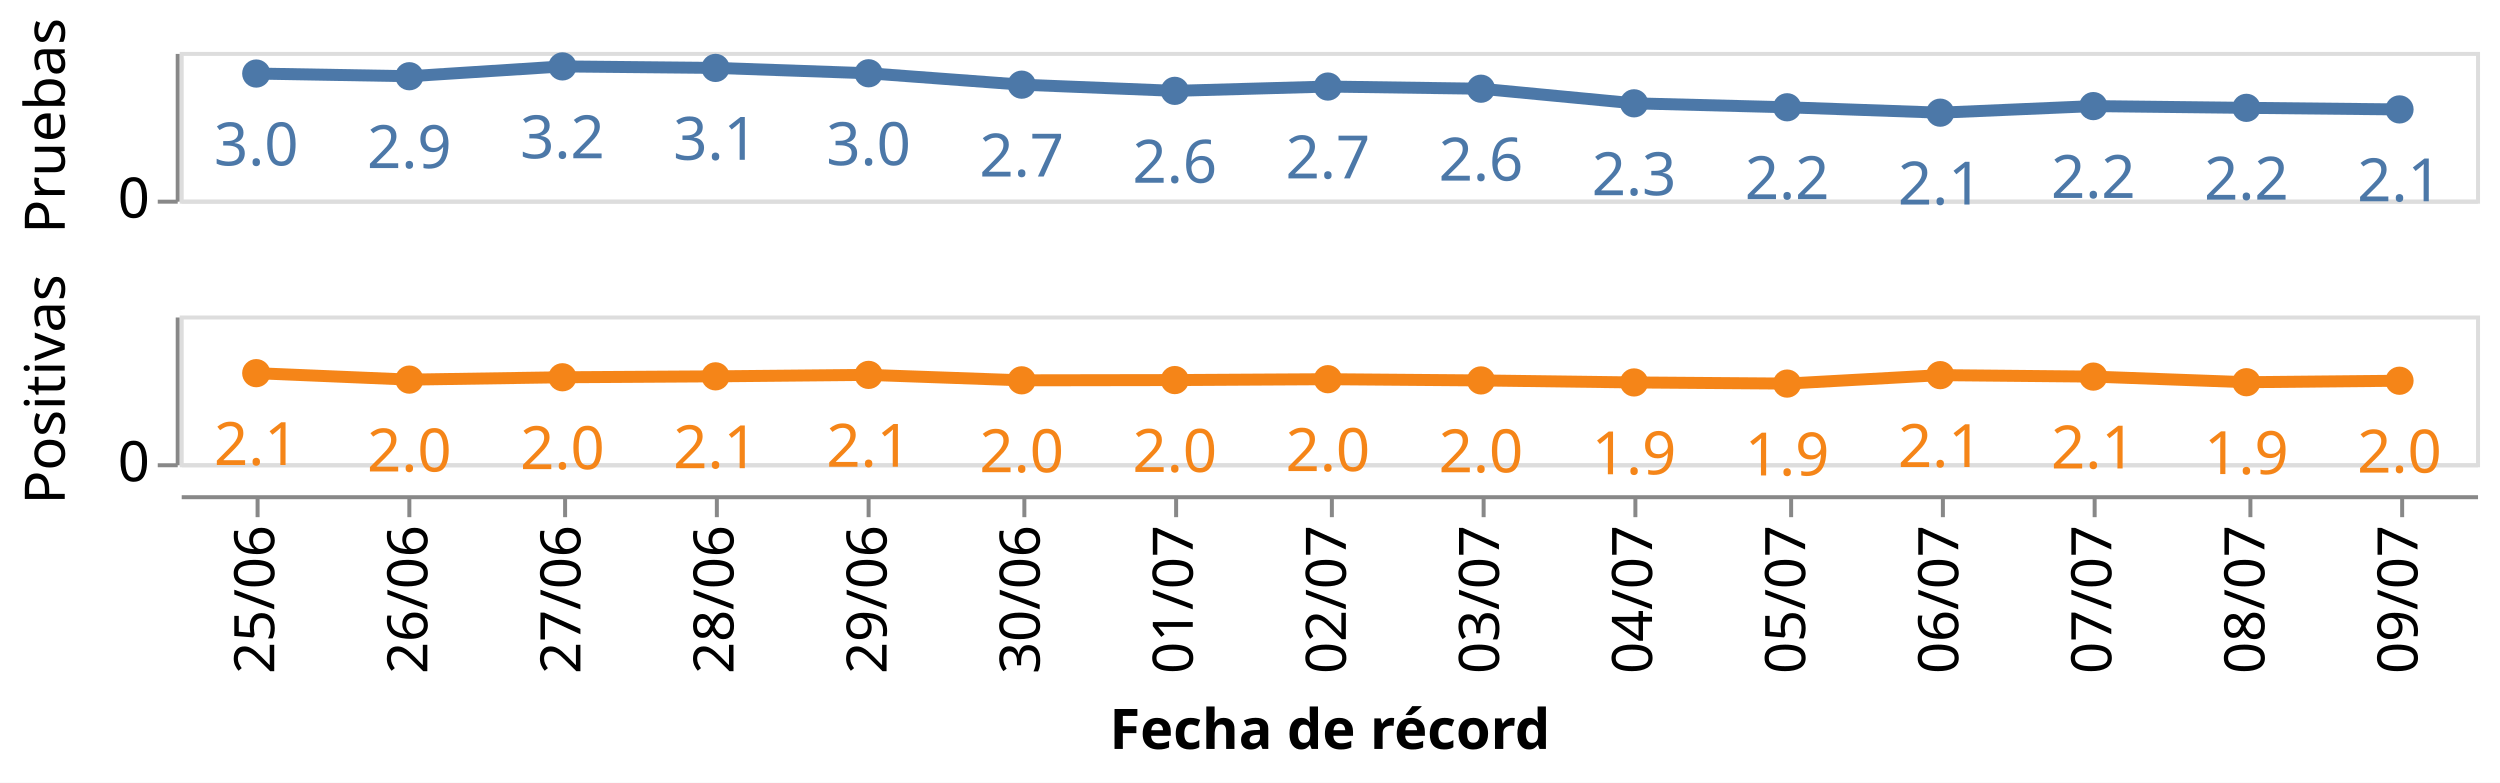
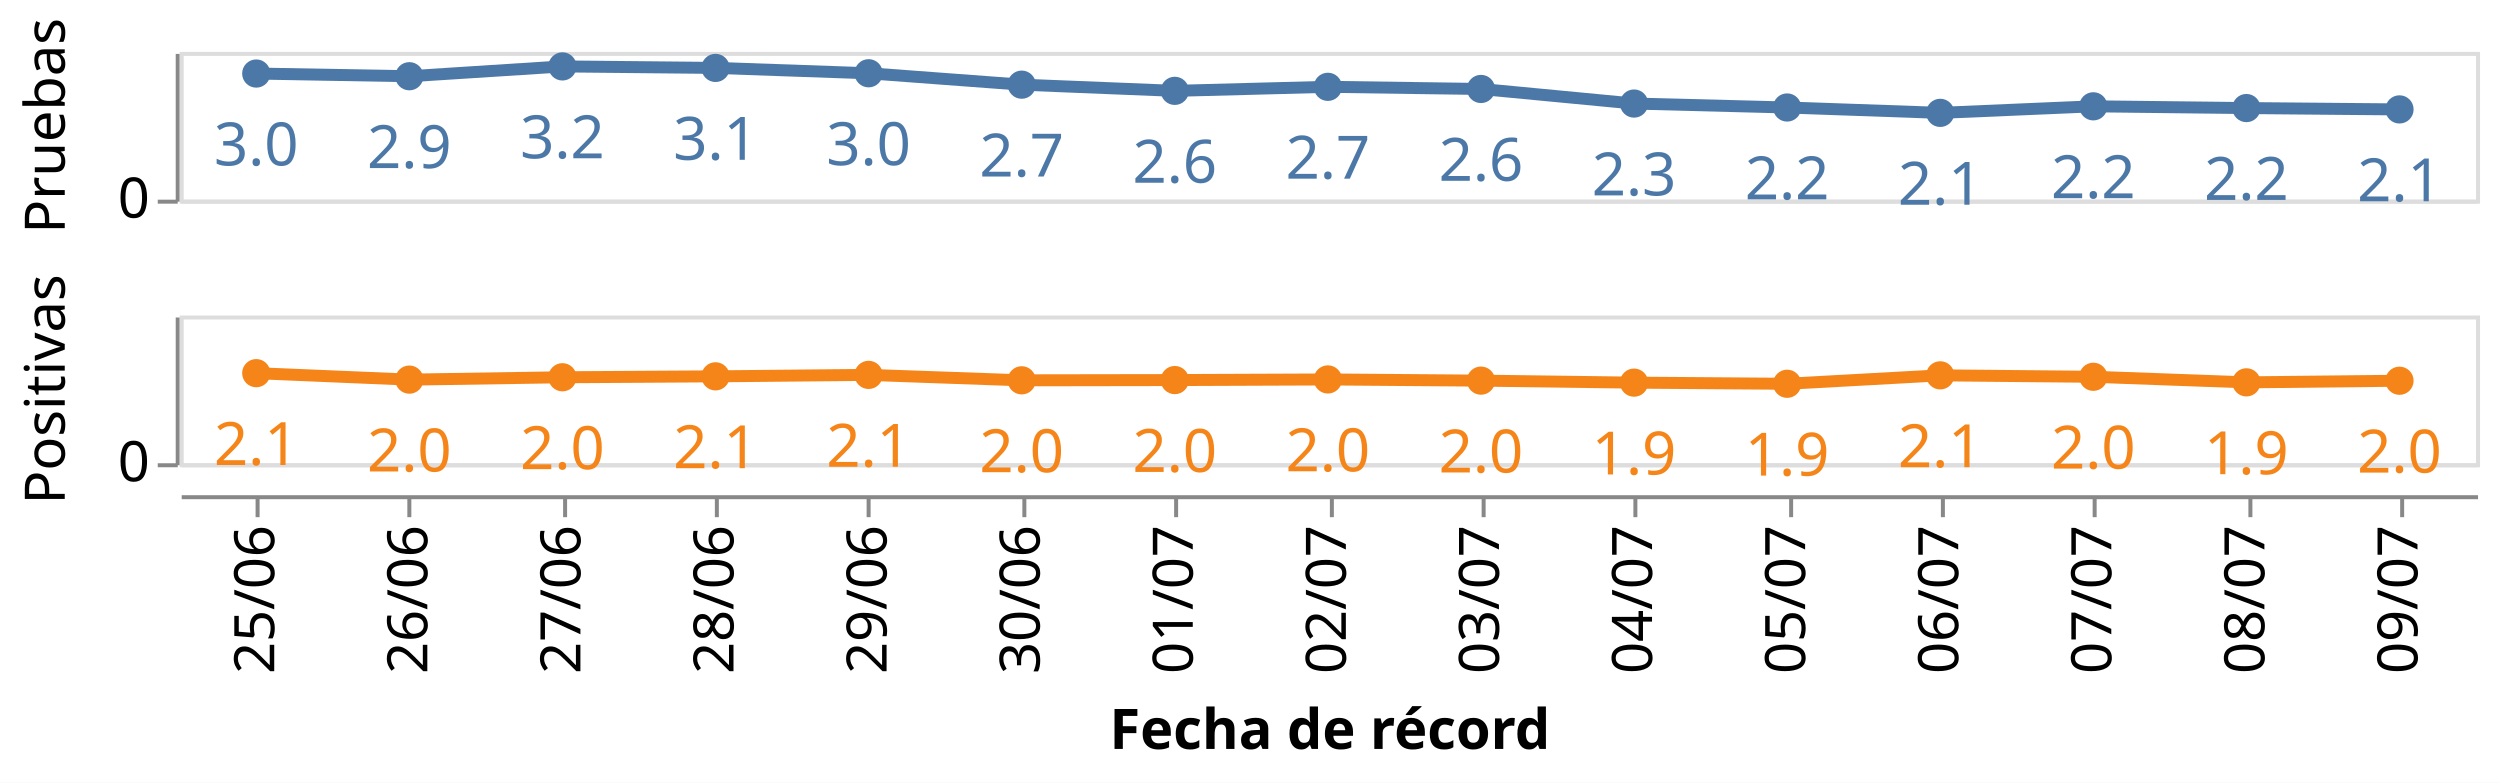
<svg xmlns="http://www.w3.org/2000/svg" class="marks" width="626" height="196" viewBox="0 0 626 196" version="1.1">
  <rect width="626" height="196" style="fill: white;" />
  <g transform="translate(45,13)">
    <g class="mark-group role-frame root">
      <g transform="translate(0,0)">
        <path class="background" d="M0,0h0v0h0Z" style="fill: none;" />
        <g>
          <g class="mark-group role-row-header row_header">
            <g transform="translate(-1,0)">
              <path class="background" d="M0,0h0v37h0Z" style="fill: none;" />
              <g>
                <g class="mark-group role-axis">
                  <g transform="translate(0.5,0.5)">
                    <path class="background" d="M0,0h0v0h0Z" style="pointer-events: none; fill: none;" />
                    <g>
                      <g class="mark-rule role-axis-tick" style="pointer-events: none;">
                        <line transform="translate(0,37)" x2="-5" y2="0" style="fill: none; stroke: #888; stroke-width: 1; opacity: 1;" />
                      </g>
                      <g class="mark-text role-axis-label" style="pointer-events: none;">
                        <text text-anchor="end" transform="translate(-7,41)" style="font-family: sans-serif; font-size: 14px; fill: #000; opacity: 1;">0</text>
                      </g>
                      <g class="mark-rule role-axis-domain" style="pointer-events: none;">
                        <line transform="translate(0,37)" x2="0" y2="-37" style="fill: none; stroke: #888; stroke-width: 1; opacity: 1;" />
                      </g>
                    </g>
                    <path class="foreground" d="" style="pointer-events: none; display: none; fill: none;" />
                  </g>
                </g>
                <g class="mark-group role-title">
                  <g transform="translate(-38.78613,18.5)">
                    <path class="background" d="M0,0h0v0h0Z" style="pointer-events: none; fill: none;" />
                    <g>
                      <g class="mark-text role-title-text" style="pointer-events: none;">
                        <text text-anchor="middle" transform="translate(0,0) rotate(-90) translate(0,11)" style="font-family: sans-serif; font-size: 14px; fill: #000; opacity: 1;">Pruebas</text>
                      </g>
                    </g>
                    <path class="foreground" d="" style="pointer-events: none; display: none; fill: none;" />
                  </g>
                </g>
              </g>
              <path class="foreground" d="" style="display: none; fill: none;" />
            </g>
            <g transform="translate(-1,66)">
              <path class="background" d="M0,0h0v37h0Z" style="fill: none;" />
              <g>
                <g class="mark-group role-axis">
                  <g transform="translate(0.5,0.5)">
                    <path class="background" d="M0,0h0v0h0Z" style="pointer-events: none; fill: none;" />
                    <g>
                      <g class="mark-rule role-axis-tick" style="pointer-events: none;">
                        <line transform="translate(0,37)" x2="-5" y2="0" style="fill: none; stroke: #888; stroke-width: 1; opacity: 1;" />
                      </g>
                      <g class="mark-text role-axis-label" style="pointer-events: none;">
                        <text text-anchor="end" transform="translate(-7,41)" style="font-family: sans-serif; font-size: 14px; fill: #000; opacity: 1;">0</text>
                      </g>
                      <g class="mark-rule role-axis-domain" style="pointer-events: none;">
                        <line transform="translate(0,37)" x2="0" y2="-37" style="fill: none; stroke: #888; stroke-width: 1; opacity: 1;" />
                      </g>
                    </g>
                    <path class="foreground" d="" style="pointer-events: none; display: none; fill: none;" />
                  </g>
                </g>
                <g class="mark-group role-title">
                  <g transform="translate(-38.78613,18.5)">
                    <path class="background" d="M0,0h0v0h0Z" style="pointer-events: none; fill: none;" />
                    <g>
                      <g class="mark-text role-title-text" style="pointer-events: none;">
                        <text text-anchor="middle" transform="translate(0,0) rotate(-90) translate(0,11)" style="font-family: sans-serif; font-size: 14px; fill: #000; opacity: 1;">Positivas</text>
                      </g>
                    </g>
                    <path class="foreground" d="" style="pointer-events: none; display: none; fill: none;" />
                  </g>
                </g>
              </g>
              <path class="foreground" d="" style="display: none; fill: none;" />
            </g>
          </g>
          <g class="mark-group role-column-footer column_footer">
            <g transform="translate(0,111)">
              <path class="background" d="M0,0h575v0h-575Z" style="fill: none;" />
              <g>
                <g class="mark-group role-axis">
                  <g transform="translate(0.5,0.5)">
                    <path class="background" d="M0,0h0v0h0Z" style="pointer-events: none; fill: none;" />
                    <g>
                      <g class="mark-rule role-axis-tick" style="pointer-events: none;">
                        <line transform="translate(19,0)" x2="0" y2="5" style="fill: none; stroke: #888; stroke-width: 1; opacity: 1;" />
                        <line transform="translate(57,0)" x2="0" y2="5" style="fill: none; stroke: #888; stroke-width: 1; opacity: 1;" />
                        <line transform="translate(96,0)" x2="0" y2="5" style="fill: none; stroke: #888; stroke-width: 1; opacity: 1;" />
                        <line transform="translate(134,0)" x2="0" y2="5" style="fill: none; stroke: #888; stroke-width: 1; opacity: 1;" />
                        <line transform="translate(172,0)" x2="0" y2="5" style="fill: none; stroke: #888; stroke-width: 1; opacity: 1;" />
                        <line transform="translate(211,0)" x2="0" y2="5" style="fill: none; stroke: #888; stroke-width: 1; opacity: 1;" />
                        <line transform="translate(249,0)" x2="0" y2="5" style="fill: none; stroke: #888; stroke-width: 1; opacity: 1;" />
                        <line transform="translate(288,0)" x2="0" y2="5" style="fill: none; stroke: #888; stroke-width: 1; opacity: 1;" />
                        <line transform="translate(326,0)" x2="0" y2="5" style="fill: none; stroke: #888; stroke-width: 1; opacity: 1;" />
                        <line transform="translate(364,0)" x2="0" y2="5" style="fill: none; stroke: #888; stroke-width: 1; opacity: 1;" />
                        <line transform="translate(403,0)" x2="0" y2="5" style="fill: none; stroke: #888; stroke-width: 1; opacity: 1;" />
                        <line transform="translate(441,0)" x2="0" y2="5" style="fill: none; stroke: #888; stroke-width: 1; opacity: 1;" />
                        <line transform="translate(479,0)" x2="0" y2="5" style="fill: none; stroke: #888; stroke-width: 1; opacity: 1;" />
                        <line transform="translate(518,0)" x2="0" y2="5" style="fill: none; stroke: #888; stroke-width: 1; opacity: 1;" />
                        <line transform="translate(556,0)" x2="0" y2="5" style="fill: none; stroke: #888; stroke-width: 1; opacity: 1;" />
                      </g>
                      <g class="mark-text role-axis-label" style="pointer-events: none;">
                        <text text-anchor="end" transform="translate(19.16667,7) rotate(270) translate(0,4)" style="font-family: sans-serif; font-size: 14px; fill: #000; opacity: 1;">25/06</text>
                        <text text-anchor="end" transform="translate(57.5,7) rotate(270) translate(0,4)" style="font-family: sans-serif; font-size: 14px; fill: #000; opacity: 1;">26/06</text>
                        <text text-anchor="end" transform="translate(95.83333,7) rotate(270) translate(0,4)" style="font-family: sans-serif; font-size: 14px; fill: #000; opacity: 1;">27/06</text>
                        <text text-anchor="end" transform="translate(134.1667,7) rotate(270) translate(0,4)" style="font-family: sans-serif; font-size: 14px; fill: #000; opacity: 1;">28/06</text>
                        <text text-anchor="end" transform="translate(172.5,7) rotate(270) translate(0,4)" style="font-family: sans-serif; font-size: 14px; fill: #000; opacity: 1;">29/06</text>
                        <text text-anchor="end" transform="translate(210.8333,7) rotate(270) translate(0,4)" style="font-family: sans-serif; font-size: 14px; fill: #000; opacity: 1;">30/06</text>
                        <text text-anchor="end" transform="translate(249.1667,7) rotate(270) translate(0,4)" style="font-family: sans-serif; font-size: 14px; fill: #000; opacity: 1;">01/07</text>
                        <text text-anchor="end" transform="translate(287.5,7) rotate(270) translate(0,4)" style="font-family: sans-serif; font-size: 14px; fill: #000; opacity: 1;">02/07</text>
                        <text text-anchor="end" transform="translate(325.8333,7) rotate(270) translate(0,4)" style="font-family: sans-serif; font-size: 14px; fill: #000; opacity: 1;">03/07</text>
                        <text text-anchor="end" transform="translate(364.1667,7) rotate(270) translate(0,4)" style="font-family: sans-serif; font-size: 14px; fill: #000; opacity: 1;">04/07</text>
                        <text text-anchor="end" transform="translate(402.5,7) rotate(270) translate(0,4)" style="font-family: sans-serif; font-size: 14px; fill: #000; opacity: 1;">05/07</text>
                        <text text-anchor="end" transform="translate(440.8333,7) rotate(270) translate(0,4)" style="font-family: sans-serif; font-size: 14px; fill: #000; opacity: 1;">06/07</text>
                        <text text-anchor="end" transform="translate(479.1667,7) rotate(270) translate(0,4)" style="font-family: sans-serif; font-size: 14px; fill: #000; opacity: 1;">07/07</text>
                        <text text-anchor="end" transform="translate(517.5,7) rotate(270) translate(0,4)" style="font-family: sans-serif; font-size: 14px; fill: #000; opacity: 1;">08/07</text>
                        <text text-anchor="end" transform="translate(555.8333,7) rotate(270) translate(0,4)" style="font-family: sans-serif; font-size: 14px; fill: #000; opacity: 1;">09/07</text>
                      </g>
                      <g class="mark-rule role-axis-domain" style="pointer-events: none;">
                        <line transform="translate(0,0)" x2="575" y2="0" style="fill: none; stroke: #888; stroke-width: 1; opacity: 1;" />
                      </g>
                      <g class="mark-text role-axis-title" style="pointer-events: none;">
                        <text text-anchor="middle" transform="translate(287.5,63.03418)" style="font-family: sans-serif; font-size: 14px; font-weight: bold; fill: #000; opacity: 1;">Fecha de récord</text>
                      </g>
                    </g>
                    <path class="foreground" d="" style="pointer-events: none; display: none; fill: none;" />
                  </g>
                </g>
              </g>
              <path class="foreground" d="" style="display: none; fill: none;" />
            </g>
          </g>
          <g class="mark-group role-scope cell">
            <g transform="translate(0,0)">
              <path class="background" d="M0.5,0.5h575v37h-575Z" style="fill: none; stroke: #ddd;" />
              <g>
                <g class="mark-group role-axis">
                  <g transform="translate(0.5,0.5)">
                    <path class="background" d="M0,0h0v0h0Z" style="pointer-events: none; fill: none;" />
                    <g>
                      <g class="mark-rule role-axis-grid" style="pointer-events: none;">
                        <line transform="translate(0,37)" x2="575" y2="0" style="fill: none; stroke: #ddd; stroke-width: 1; opacity: 1;" />
                      </g>
                    </g>
                    <path class="foreground" d="" style="pointer-events: none; display: none; fill: none;" />
                  </g>
                </g>
                <g class="mark-group role-scope child_layer_0_layer_0_pathgroup">
                  <g transform="translate(0,0)">
                    <path class="background" d="M0,0h575v37h-575Z" style="fill: none;" />
                    <g>
                      <g class="mark-line role-mark child_layer_0_layer_0_marks">
-                         <path d="M19.167,5.415L57.5,6.088L95.833,3.63L134.167,4.008L172.5,5.346L210.833,8.202L249.167,9.749L287.5,8.673L325.833,9.214L364.167,12.873L402.5,13.862L440.833,15.215L479.167,13.568L517.5,14.005L555.833,14.398" style="fill: none; stroke: #4c78a8; stroke-width: 3;" />
+                         <path d="M19.167,5.415L57.5,6.089L95.833,3.63L134.167,4.007L172.5,5.346L210.833,8.201L249.167,9.748L287.5,8.741L325.833,9.277L364.167,12.929L402.5,13.915L440.833,15.261L479.167,13.622L517.5,14.059L555.833,14.397" style="fill: none; stroke: #4c78a8; stroke-width: 3;" />
                      </g>
                    </g>
                    <path class="foreground" d="" style="display: none; fill: none;" />
                  </g>
                </g>
                <g class="mark-symbol role-mark child_layer_0_layer_1_marks">
-                   <path transform="translate(555.8333,14.39819)" d="M3.536,0A3.536,3.536,0,1,1,-3.536,0A3.536,3.536,0,1,1,3.536,0" style="fill: #4c78a8; stroke-width: 2; opacity: 1;" />
-                   <path transform="translate(517.5,14.00492)" d="M3.536,0A3.536,3.536,0,1,1,-3.536,0A3.536,3.536,0,1,1,3.536,0" style="fill: #4c78a8; stroke-width: 2; opacity: 1;" />
-                   <path transform="translate(479.1667,13.56762)" d="M3.536,0A3.536,3.536,0,1,1,-3.536,0A3.536,3.536,0,1,1,3.536,0" style="fill: #4c78a8; stroke-width: 2; opacity: 1;" />
-                   <path transform="translate(440.8333,15.21475)" d="M3.536,0A3.536,3.536,0,1,1,-3.536,0A3.536,3.536,0,1,1,3.536,0" style="fill: #4c78a8; stroke-width: 2; opacity: 1;" />
-                   <path transform="translate(402.5,13.86189)" d="M3.536,0A3.536,3.536,0,1,1,-3.536,0A3.536,3.536,0,1,1,3.536,0" style="fill: #4c78a8; stroke-width: 2; opacity: 1;" />
-                   <path transform="translate(364.1667,12.87252)" d="M3.536,0A3.536,3.536,0,1,1,-3.536,0A3.536,3.536,0,1,1,3.536,0" style="fill: #4c78a8; stroke-width: 2; opacity: 1;" />
-                   <path transform="translate(325.8333,9.21444)" d="M3.536,0A3.536,3.536,0,1,1,-3.536,0A3.536,3.536,0,1,1,3.536,0" style="fill: #4c78a8; stroke-width: 2; opacity: 1;" />
-                   <path transform="translate(287.5,8.672957)" d="M3.536,0A3.536,3.536,0,1,1,-3.536,0A3.536,3.536,0,1,1,3.536,0" style="fill: #4c78a8; stroke-width: 2; opacity: 1;" />
-                   <path transform="translate(249.1667,9.749273)" d="M3.536,0A3.536,3.536,0,1,1,-3.536,0A3.536,3.536,0,1,1,3.536,0" style="fill: #4c78a8; stroke-width: 2; opacity: 1;" />
-                   <path transform="translate(210.8333,8.20197)" d="M3.536,0A3.536,3.536,0,1,1,-3.536,0A3.536,3.536,0,1,1,3.536,0" style="fill: #4c78a8; stroke-width: 2; opacity: 1;" />
-                   <path transform="translate(172.5,5.346157)" d="M3.536,0A3.536,3.536,0,1,1,-3.536,0A3.536,3.536,0,1,1,3.536,0" style="fill: #4c78a8; stroke-width: 2; opacity: 1;" />
-                   <path transform="translate(134.1667,4.007771)" d="M3.536,0A3.536,3.536,0,1,1,-3.536,0A3.536,3.536,0,1,1,3.536,0" style="fill: #4c78a8; stroke-width: 2; opacity: 1;" />
-                   <path transform="translate(95.83333,3.630461)" d="M3.536,0A3.536,3.536,0,1,1,-3.536,0A3.536,3.536,0,1,1,3.536,0" style="fill: #4c78a8; stroke-width: 2; opacity: 1;" />
-                   <path transform="translate(57.5,6.087813)" d="M3.536,0A3.536,3.536,0,1,1,-3.536,0A3.536,3.536,0,1,1,3.536,0" style="fill: #4c78a8; stroke-width: 2; opacity: 1;" />
+                   <path transform="translate(555.8333,14.39677)" d="M3.536,0A3.536,3.536,0,1,1,-3.536,0A3.536,3.536,0,1,1,3.536,0" style="fill: #4c78a8; stroke-width: 2; opacity: 1;" />
+                   <path transform="translate(517.5,14.05891)" d="M3.536,0A3.536,3.536,0,1,1,-3.536,0A3.536,3.536,0,1,1,3.536,0" style="fill: #4c78a8; stroke-width: 2; opacity: 1;" />
+                   <path transform="translate(479.1667,13.62236)" d="M3.536,0A3.536,3.536,0,1,1,-3.536,0A3.536,3.536,0,1,1,3.536,0" style="fill: #4c78a8; stroke-width: 2; opacity: 1;" />
+                   <path transform="translate(440.8333,15.26053)" d="M3.536,0A3.536,3.536,0,1,1,-3.536,0A3.536,3.536,0,1,1,3.536,0" style="fill: #4c78a8; stroke-width: 2; opacity: 1;" />
+                   <path transform="translate(402.5,13.91545)" d="M3.536,0A3.536,3.536,0,1,1,-3.536,0A3.536,3.536,0,1,1,3.536,0" style="fill: #4c78a8; stroke-width: 2; opacity: 1;" />
+                   <path transform="translate(364.1667,12.92934)" d="M3.536,0A3.536,3.536,0,1,1,-3.536,0A3.536,3.536,0,1,1,3.536,0" style="fill: #4c78a8; stroke-width: 2; opacity: 1;" />
+                   <path transform="translate(325.8333,9.277098)" d="M3.536,0A3.536,3.536,0,1,1,-3.536,0A3.536,3.536,0,1,1,3.536,0" style="fill: #4c78a8; stroke-width: 2; opacity: 1;" />
+                   <path transform="translate(287.5,8.741317)" d="M3.536,0A3.536,3.536,0,1,1,-3.536,0A3.536,3.536,0,1,1,3.536,0" style="fill: #4c78a8; stroke-width: 2; opacity: 1;" />
+                   <path transform="translate(249.1667,9.748488)" d="M3.536,0A3.536,3.536,0,1,1,-3.536,0A3.536,3.536,0,1,1,3.536,0" style="fill: #4c78a8; stroke-width: 2; opacity: 1;" />
+                   <path transform="translate(210.8333,8.201321)" d="M3.536,0A3.536,3.536,0,1,1,-3.536,0A3.536,3.536,0,1,1,3.536,0" style="fill: #4c78a8; stroke-width: 2; opacity: 1;" />
+                   <path transform="translate(172.5,5.345754)" d="M3.536,0A3.536,3.536,0,1,1,-3.536,0A3.536,3.536,0,1,1,3.536,0" style="fill: #4c78a8; stroke-width: 2; opacity: 1;" />
+                   <path transform="translate(134.1667,4.007471)" d="M3.536,0A3.536,3.536,0,1,1,-3.536,0A3.536,3.536,0,1,1,3.536,0" style="fill: #4c78a8; stroke-width: 2; opacity: 1;" />
+                   <path transform="translate(95.83333,3.630195)" d="M3.536,0A3.536,3.536,0,1,1,-3.536,0A3.536,3.536,0,1,1,3.536,0" style="fill: #4c78a8; stroke-width: 2; opacity: 1;" />
+                   <path transform="translate(57.5,6.089021)" d="M3.536,0A3.536,3.536,0,1,1,-3.536,0A3.536,3.536,0,1,1,3.536,0" style="fill: #4c78a8; stroke-width: 2; opacity: 1;" />
                  <path transform="translate(19.16667,5.414901)" d="M3.536,0A3.536,3.536,0,1,1,-3.536,0A3.536,3.536,0,1,1,3.536,0" style="fill: #4c78a8; stroke-width: 2; opacity: 1;" />
                </g>
                <g class="mark-text role-mark child_layer_1_marks">
-                   <text text-anchor="middle" transform="translate(555.8333,37.39819)" style="font-family: sans-serif; font-size: 15px; fill: #4c78a8;">2.1</text>
-                   <text text-anchor="middle" transform="translate(517.5,37.00492)" style="font-family: sans-serif; font-size: 15px; fill: #4c78a8;">2.2</text>
-                   <text text-anchor="middle" transform="translate(479.1667,36.56762)" style="font-family: sans-serif; font-size: 15px; fill: #4c78a8;">2.2</text>
-                   <text text-anchor="middle" transform="translate(440.8333,38.21475)" style="font-family: sans-serif; font-size: 15px; fill: #4c78a8;">2.1</text>
-                   <text text-anchor="middle" transform="translate(402.5,36.86189)" style="font-family: sans-serif; font-size: 15px; fill: #4c78a8;">2.2</text>
-                   <text text-anchor="middle" transform="translate(364.1667,35.87252)" style="font-family: sans-serif; font-size: 15px; fill: #4c78a8;">2.3</text>
-                   <text text-anchor="middle" transform="translate(325.8333,32.21444)" style="font-family: sans-serif; font-size: 15px; fill: #4c78a8;">2.6</text>
-                   <text text-anchor="middle" transform="translate(287.5,31.67296)" style="font-family: sans-serif; font-size: 15px; fill: #4c78a8;">2.7</text>
-                   <text text-anchor="middle" transform="translate(249.1667,32.74927)" style="font-family: sans-serif; font-size: 15px; fill: #4c78a8;">2.6</text>
-                   <text text-anchor="middle" transform="translate(210.8333,31.20197)" style="font-family: sans-serif; font-size: 15px; fill: #4c78a8;">2.7</text>
-                   <text text-anchor="middle" transform="translate(172.5,28.34616)" style="font-family: sans-serif; font-size: 15px; fill: #4c78a8;">3.0</text>
-                   <text text-anchor="middle" transform="translate(134.1667,27.00777)" style="font-family: sans-serif; font-size: 15px; fill: #4c78a8;">3.1</text>
-                   <text text-anchor="middle" transform="translate(95.83333,26.63046)" style="font-family: sans-serif; font-size: 15px; fill: #4c78a8;">3.2</text>
-                   <text text-anchor="middle" transform="translate(57.5,29.08781)" style="font-family: sans-serif; font-size: 15px; fill: #4c78a8;">2.9</text>
+                   <text text-anchor="middle" transform="translate(555.8333,37.39677)" style="font-family: sans-serif; font-size: 15px; fill: #4c78a8;">2.1</text>
+                   <text text-anchor="middle" transform="translate(517.5,37.05891)" style="font-family: sans-serif; font-size: 15px; fill: #4c78a8;">2.2</text>
+                   <text text-anchor="middle" transform="translate(479.1667,36.62236)" style="font-family: sans-serif; font-size: 15px; fill: #4c78a8;">2.2</text>
+                   <text text-anchor="middle" transform="translate(440.8333,38.26053)" style="font-family: sans-serif; font-size: 15px; fill: #4c78a8;">2.1</text>
+                   <text text-anchor="middle" transform="translate(402.5,36.91545)" style="font-family: sans-serif; font-size: 15px; fill: #4c78a8;">2.2</text>
+                   <text text-anchor="middle" transform="translate(364.1667,35.92934)" style="font-family: sans-serif; font-size: 15px; fill: #4c78a8;">2.3</text>
+                   <text text-anchor="middle" transform="translate(325.8333,32.2771)" style="font-family: sans-serif; font-size: 15px; fill: #4c78a8;">2.6</text>
+                   <text text-anchor="middle" transform="translate(287.5,31.74132)" style="font-family: sans-serif; font-size: 15px; fill: #4c78a8;">2.7</text>
+                   <text text-anchor="middle" transform="translate(249.1667,32.74849)" style="font-family: sans-serif; font-size: 15px; fill: #4c78a8;">2.6</text>
+                   <text text-anchor="middle" transform="translate(210.8333,31.20132)" style="font-family: sans-serif; font-size: 15px; fill: #4c78a8;">2.7</text>
+                   <text text-anchor="middle" transform="translate(172.5,28.34575)" style="font-family: sans-serif; font-size: 15px; fill: #4c78a8;">3.0</text>
+                   <text text-anchor="middle" transform="translate(134.1667,27.00747)" style="font-family: sans-serif; font-size: 15px; fill: #4c78a8;">3.1</text>
+                   <text text-anchor="middle" transform="translate(95.83333,26.6302)" style="font-family: sans-serif; font-size: 15px; fill: #4c78a8;">3.2</text>
+                   <text text-anchor="middle" transform="translate(57.5,29.08902)" style="font-family: sans-serif; font-size: 15px; fill: #4c78a8;">2.9</text>
                  <text text-anchor="middle" transform="translate(19.16667,28.4149)" style="font-family: sans-serif; font-size: 15px; fill: #4c78a8;">3.0</text>
                </g>
              </g>
              <path class="foreground" d="" style="display: none; fill: none;" />
            </g>
            <g transform="translate(0,66)">
              <path class="background" d="M0.5,0.5h575v37h-575Z" style="fill: none; stroke: #ddd;" />
              <g>
                <g class="mark-group role-axis">
                  <g transform="translate(0.5,0.5)">
                    <path class="background" d="M0,0h0v0h0Z" style="pointer-events: none; fill: none;" />
                    <g>
                      <g class="mark-rule role-axis-grid" style="pointer-events: none;">
                        <line transform="translate(0,37)" x2="575" y2="0" style="fill: none; stroke: #ddd; stroke-width: 1; opacity: 1;" />
                      </g>
                    </g>
                    <path class="foreground" d="" style="pointer-events: none; display: none; fill: none;" />
                  </g>
                </g>
                <g class="mark-group role-scope child_layer_0_layer_0_pathgroup">
                  <g transform="translate(0,0)">
                    <path class="background" d="M0,0h575v37h-575Z" style="fill: none;" />
                    <g>
                      <g class="mark-line role-mark child_layer_0_layer_0_marks">
-                         <path d="M19.167,14.439L57.5,16.057L95.833,15.468L134.167,15.235L172.5,14.872L210.833,16.233L249.167,16.169L287.5,15.951L325.833,16.26L364.167,16.763L402.5,17.05L440.833,14.935L479.167,15.301L517.5,16.706L555.833,16.338" style="fill: none; stroke: #f58518; stroke-width: 3;" />
+                         <path d="M19.167,14.439L57.5,16.057L95.833,15.468L134.167,15.235L172.5,14.872L210.833,16.233L249.167,16.169L287.5,16.012L325.833,16.311L364.167,16.813L402.5,17.098L440.833,14.986L479.167,15.346L517.5,16.741L555.833,16.338" style="fill: none; stroke: #f58518; stroke-width: 3;" />
                      </g>
                    </g>
                    <path class="foreground" d="" style="display: none; fill: none;" />
                  </g>
                </g>
                <g class="mark-symbol role-mark child_layer_0_layer_1_marks">
                  <path transform="translate(555.8333,16.33766)" d="M3.536,0A3.536,3.536,0,1,1,-3.536,0A3.536,3.536,0,1,1,3.536,0" style="fill: #f58518; stroke-width: 2; opacity: 1;" />
-                   <path transform="translate(517.5,16.70594)" d="M3.536,0A3.536,3.536,0,1,1,-3.536,0A3.536,3.536,0,1,1,3.536,0" style="fill: #f58518; stroke-width: 2; opacity: 1;" />
-                   <path transform="translate(479.1667,15.30075)" d="M3.536,0A3.536,3.536,0,1,1,-3.536,0A3.536,3.536,0,1,1,3.536,0" style="fill: #f58518; stroke-width: 2; opacity: 1;" />
-                   <path transform="translate(440.8333,14.9348)" d="M3.536,0A3.536,3.536,0,1,1,-3.536,0A3.536,3.536,0,1,1,3.536,0" style="fill: #f58518; stroke-width: 2; opacity: 1;" />
-                   <path transform="translate(402.5,17.04982)" d="M3.536,0A3.536,3.536,0,1,1,-3.536,0A3.536,3.536,0,1,1,3.536,0" style="fill: #f58518; stroke-width: 2; opacity: 1;" />
-                   <path transform="translate(364.1667,16.76327)" d="M3.536,0A3.536,3.536,0,1,1,-3.536,0A3.536,3.536,0,1,1,3.536,0" style="fill: #f58518; stroke-width: 2; opacity: 1;" />
-                   <path transform="translate(325.8333,16.25961)" d="M3.536,0A3.536,3.536,0,1,1,-3.536,0A3.536,3.536,0,1,1,3.536,0" style="fill: #f58518; stroke-width: 2; opacity: 1;" />
-                   <path transform="translate(287.5,15.9507)" d="M3.536,0A3.536,3.536,0,1,1,-3.536,0A3.536,3.536,0,1,1,3.536,0" style="fill: #f58518; stroke-width: 2; opacity: 1;" />
+                   <path transform="translate(517.5,16.7413)" d="M3.536,0A3.536,3.536,0,1,1,-3.536,0A3.536,3.536,0,1,1,3.536,0" style="fill: #f58518; stroke-width: 2; opacity: 1;" />
+                   <path transform="translate(479.1667,15.34562)" d="M3.536,0A3.536,3.536,0,1,1,-3.536,0A3.536,3.536,0,1,1,3.536,0" style="fill: #f58518; stroke-width: 2; opacity: 1;" />
+                   <path transform="translate(440.8333,14.986)" d="M3.536,0A3.536,3.536,0,1,1,-3.536,0A3.536,3.536,0,1,1,3.536,0" style="fill: #f58518; stroke-width: 2; opacity: 1;" />
+                   <path transform="translate(402.5,17.09767)" d="M3.536,0A3.536,3.536,0,1,1,-3.536,0A3.536,3.536,0,1,1,3.536,0" style="fill: #f58518; stroke-width: 2; opacity: 1;" />
+                   <path transform="translate(364.1667,16.81322)" d="M3.536,0A3.536,3.536,0,1,1,-3.536,0A3.536,3.536,0,1,1,3.536,0" style="fill: #f58518; stroke-width: 2; opacity: 1;" />
+                   <path transform="translate(325.8333,16.31097)" d="M3.536,0A3.536,3.536,0,1,1,-3.536,0A3.536,3.536,0,1,1,3.536,0" style="fill: #f58518; stroke-width: 2; opacity: 1;" />
+                   <path transform="translate(287.5,16.01215)" d="M3.536,0A3.536,3.536,0,1,1,-3.536,0A3.536,3.536,0,1,1,3.536,0" style="fill: #f58518; stroke-width: 2; opacity: 1;" />
                  <path transform="translate(249.1667,16.16909)" d="M3.536,0A3.536,3.536,0,1,1,-3.536,0A3.536,3.536,0,1,1,3.536,0" style="fill: #f58518; stroke-width: 2; opacity: 1;" />
                  <path transform="translate(210.8333,16.2332)" d="M3.536,0A3.536,3.536,0,1,1,-3.536,0A3.536,3.536,0,1,1,3.536,0" style="fill: #f58518; stroke-width: 2; opacity: 1;" />
                  <path transform="translate(172.5,14.87167)" d="M3.536,0A3.536,3.536,0,1,1,-3.536,0A3.536,3.536,0,1,1,3.536,0" style="fill: #f58518; stroke-width: 2; opacity: 1;" />
                  <path transform="translate(134.1667,15.23529)" d="M3.536,0A3.536,3.536,0,1,1,-3.536,0A3.536,3.536,0,1,1,3.536,0" style="fill: #f58518; stroke-width: 2; opacity: 1;" />
                  <path transform="translate(95.83333,15.46767)" d="M3.536,0A3.536,3.536,0,1,1,-3.536,0A3.536,3.536,0,1,1,3.536,0" style="fill: #f58518; stroke-width: 2; opacity: 1;" />
                  <path transform="translate(57.5,16.0566)" d="M3.536,0A3.536,3.536,0,1,1,-3.536,0A3.536,3.536,0,1,1,3.536,0" style="fill: #f58518; stroke-width: 2; opacity: 1;" />
                  <path transform="translate(19.16667,14.43902)" d="M3.536,0A3.536,3.536,0,1,1,-3.536,0A3.536,3.536,0,1,1,3.536,0" style="fill: #f58518; stroke-width: 2; opacity: 1;" />
                </g>
                <g class="mark-text role-mark child_layer_1_marks">
                  <text text-anchor="middle" transform="translate(555.8333,39.33766)" style="font-family: sans-serif; font-size: 15px; fill: #f58518;">2.0</text>
-                   <text text-anchor="middle" transform="translate(517.5,39.70594)" style="font-family: sans-serif; font-size: 15px; fill: #f58518;">1.9</text>
-                   <text text-anchor="middle" transform="translate(479.1667,38.30075)" style="font-family: sans-serif; font-size: 15px; fill: #f58518;">2.1</text>
-                   <text text-anchor="middle" transform="translate(440.8333,37.9348)" style="font-family: sans-serif; font-size: 15px; fill: #f58518;">2.1</text>
-                   <text text-anchor="middle" transform="translate(402.5,40.04982)" style="font-family: sans-serif; font-size: 15px; fill: #f58518;">1.9</text>
-                   <text text-anchor="middle" transform="translate(364.1667,39.76327)" style="font-family: sans-serif; font-size: 15px; fill: #f58518;">1.9</text>
-                   <text text-anchor="middle" transform="translate(325.8333,39.25961)" style="font-family: sans-serif; font-size: 15px; fill: #f58518;">2.0</text>
-                   <text text-anchor="middle" transform="translate(287.5,38.9507)" style="font-family: sans-serif; font-size: 15px; fill: #f58518;">2.0</text>
+                   <text text-anchor="middle" transform="translate(517.5,39.7413)" style="font-family: sans-serif; font-size: 15px; fill: #f58518;">1.9</text>
+                   <text text-anchor="middle" transform="translate(479.1667,38.34562)" style="font-family: sans-serif; font-size: 15px; fill: #f58518;">2.0</text>
+                   <text text-anchor="middle" transform="translate(440.8333,37.986)" style="font-family: sans-serif; font-size: 15px; fill: #f58518;">2.1</text>
+                   <text text-anchor="middle" transform="translate(402.5,40.09767)" style="font-family: sans-serif; font-size: 15px; fill: #f58518;">1.9</text>
+                   <text text-anchor="middle" transform="translate(364.1667,39.81322)" style="font-family: sans-serif; font-size: 15px; fill: #f58518;">1.9</text>
+                   <text text-anchor="middle" transform="translate(325.8333,39.31097)" style="font-family: sans-serif; font-size: 15px; fill: #f58518;">2.0</text>
+                   <text text-anchor="middle" transform="translate(287.5,39.01215)" style="font-family: sans-serif; font-size: 15px; fill: #f58518;">2.0</text>
                  <text text-anchor="middle" transform="translate(249.1667,39.16909)" style="font-family: sans-serif; font-size: 15px; fill: #f58518;">2.0</text>
                  <text text-anchor="middle" transform="translate(210.8333,39.2332)" style="font-family: sans-serif; font-size: 15px; fill: #f58518;">2.0</text>
                  <text text-anchor="middle" transform="translate(172.5,37.87167)" style="font-family: sans-serif; font-size: 15px; fill: #f58518;">2.1</text>
                  <text text-anchor="middle" transform="translate(134.1667,38.23529)" style="font-family: sans-serif; font-size: 15px; fill: #f58518;">2.1</text>
                  <text text-anchor="middle" transform="translate(95.83333,38.46767)" style="font-family: sans-serif; font-size: 15px; fill: #f58518;">2.0</text>
                  <text text-anchor="middle" transform="translate(57.5,39.0566)" style="font-family: sans-serif; font-size: 15px; fill: #f58518;">2.0</text>
                  <text text-anchor="middle" transform="translate(19.16667,37.43902)" style="font-family: sans-serif; font-size: 15px; fill: #f58518;">2.1</text>
                </g>
              </g>
              <path class="foreground" d="" style="display: none; fill: none;" />
            </g>
          </g>
        </g>
        <path class="foreground" d="" style="display: none; fill: none;" />
      </g>
    </g>
  </g>
</svg>
